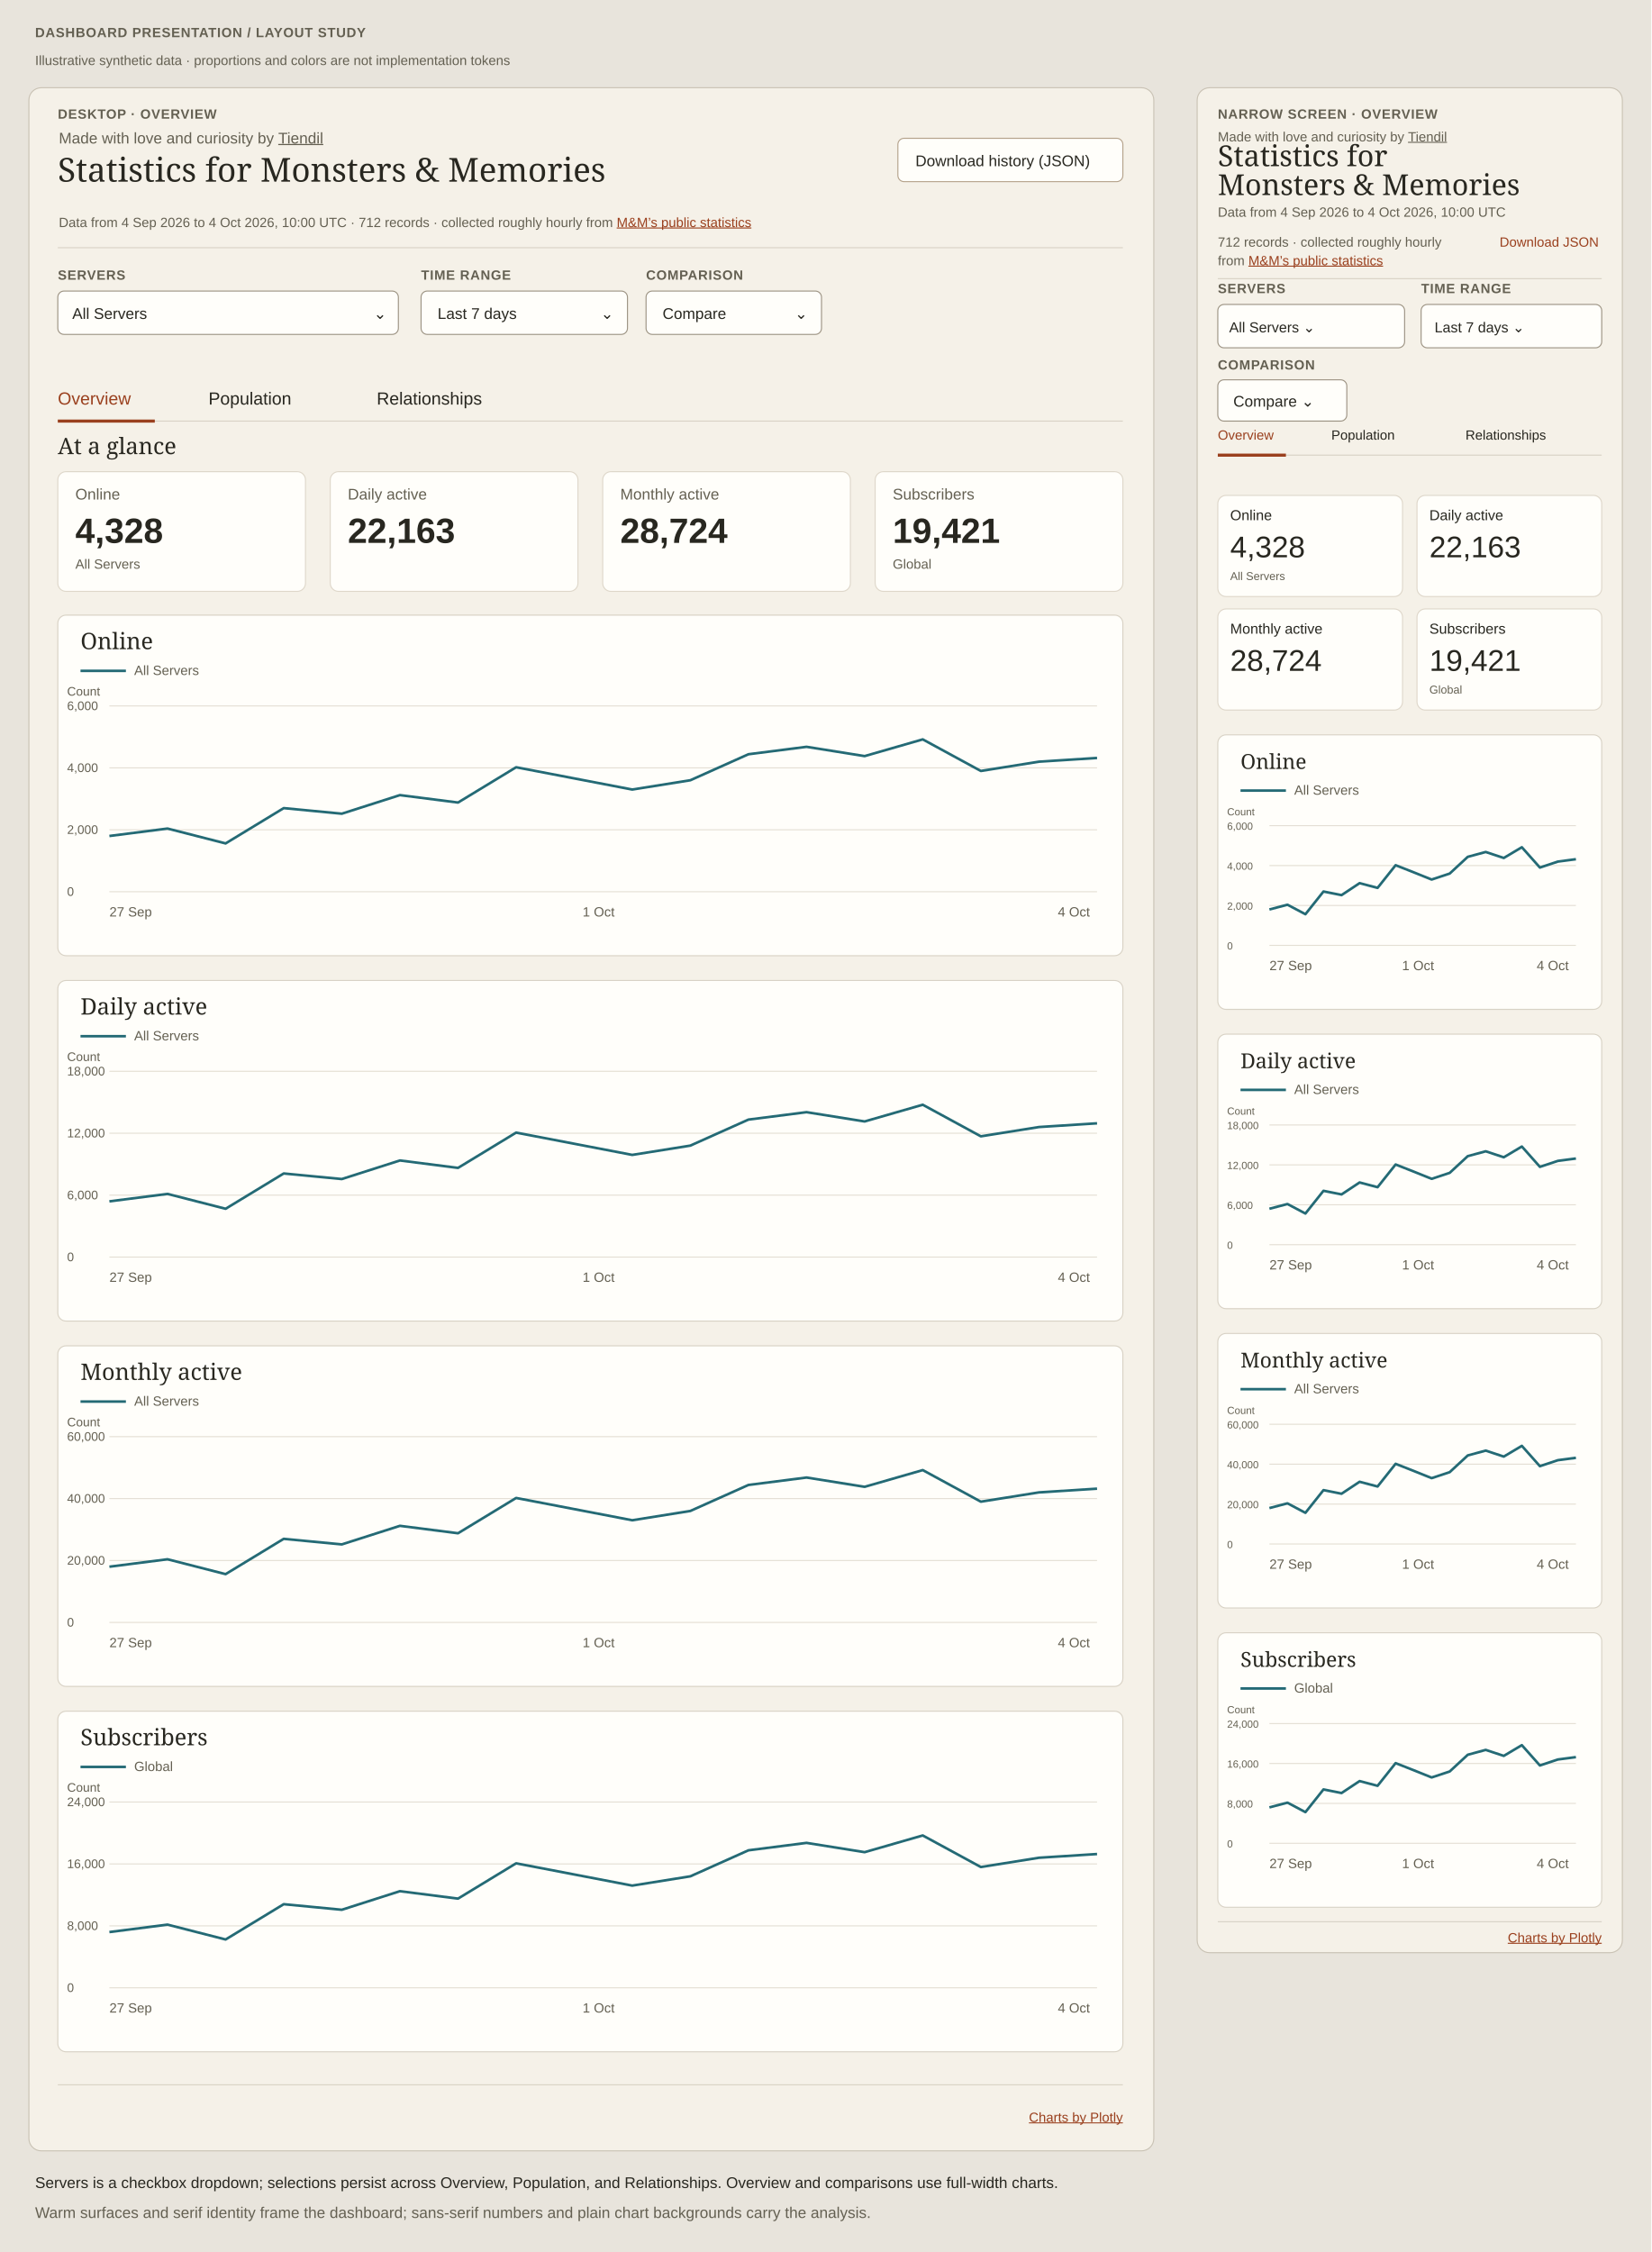
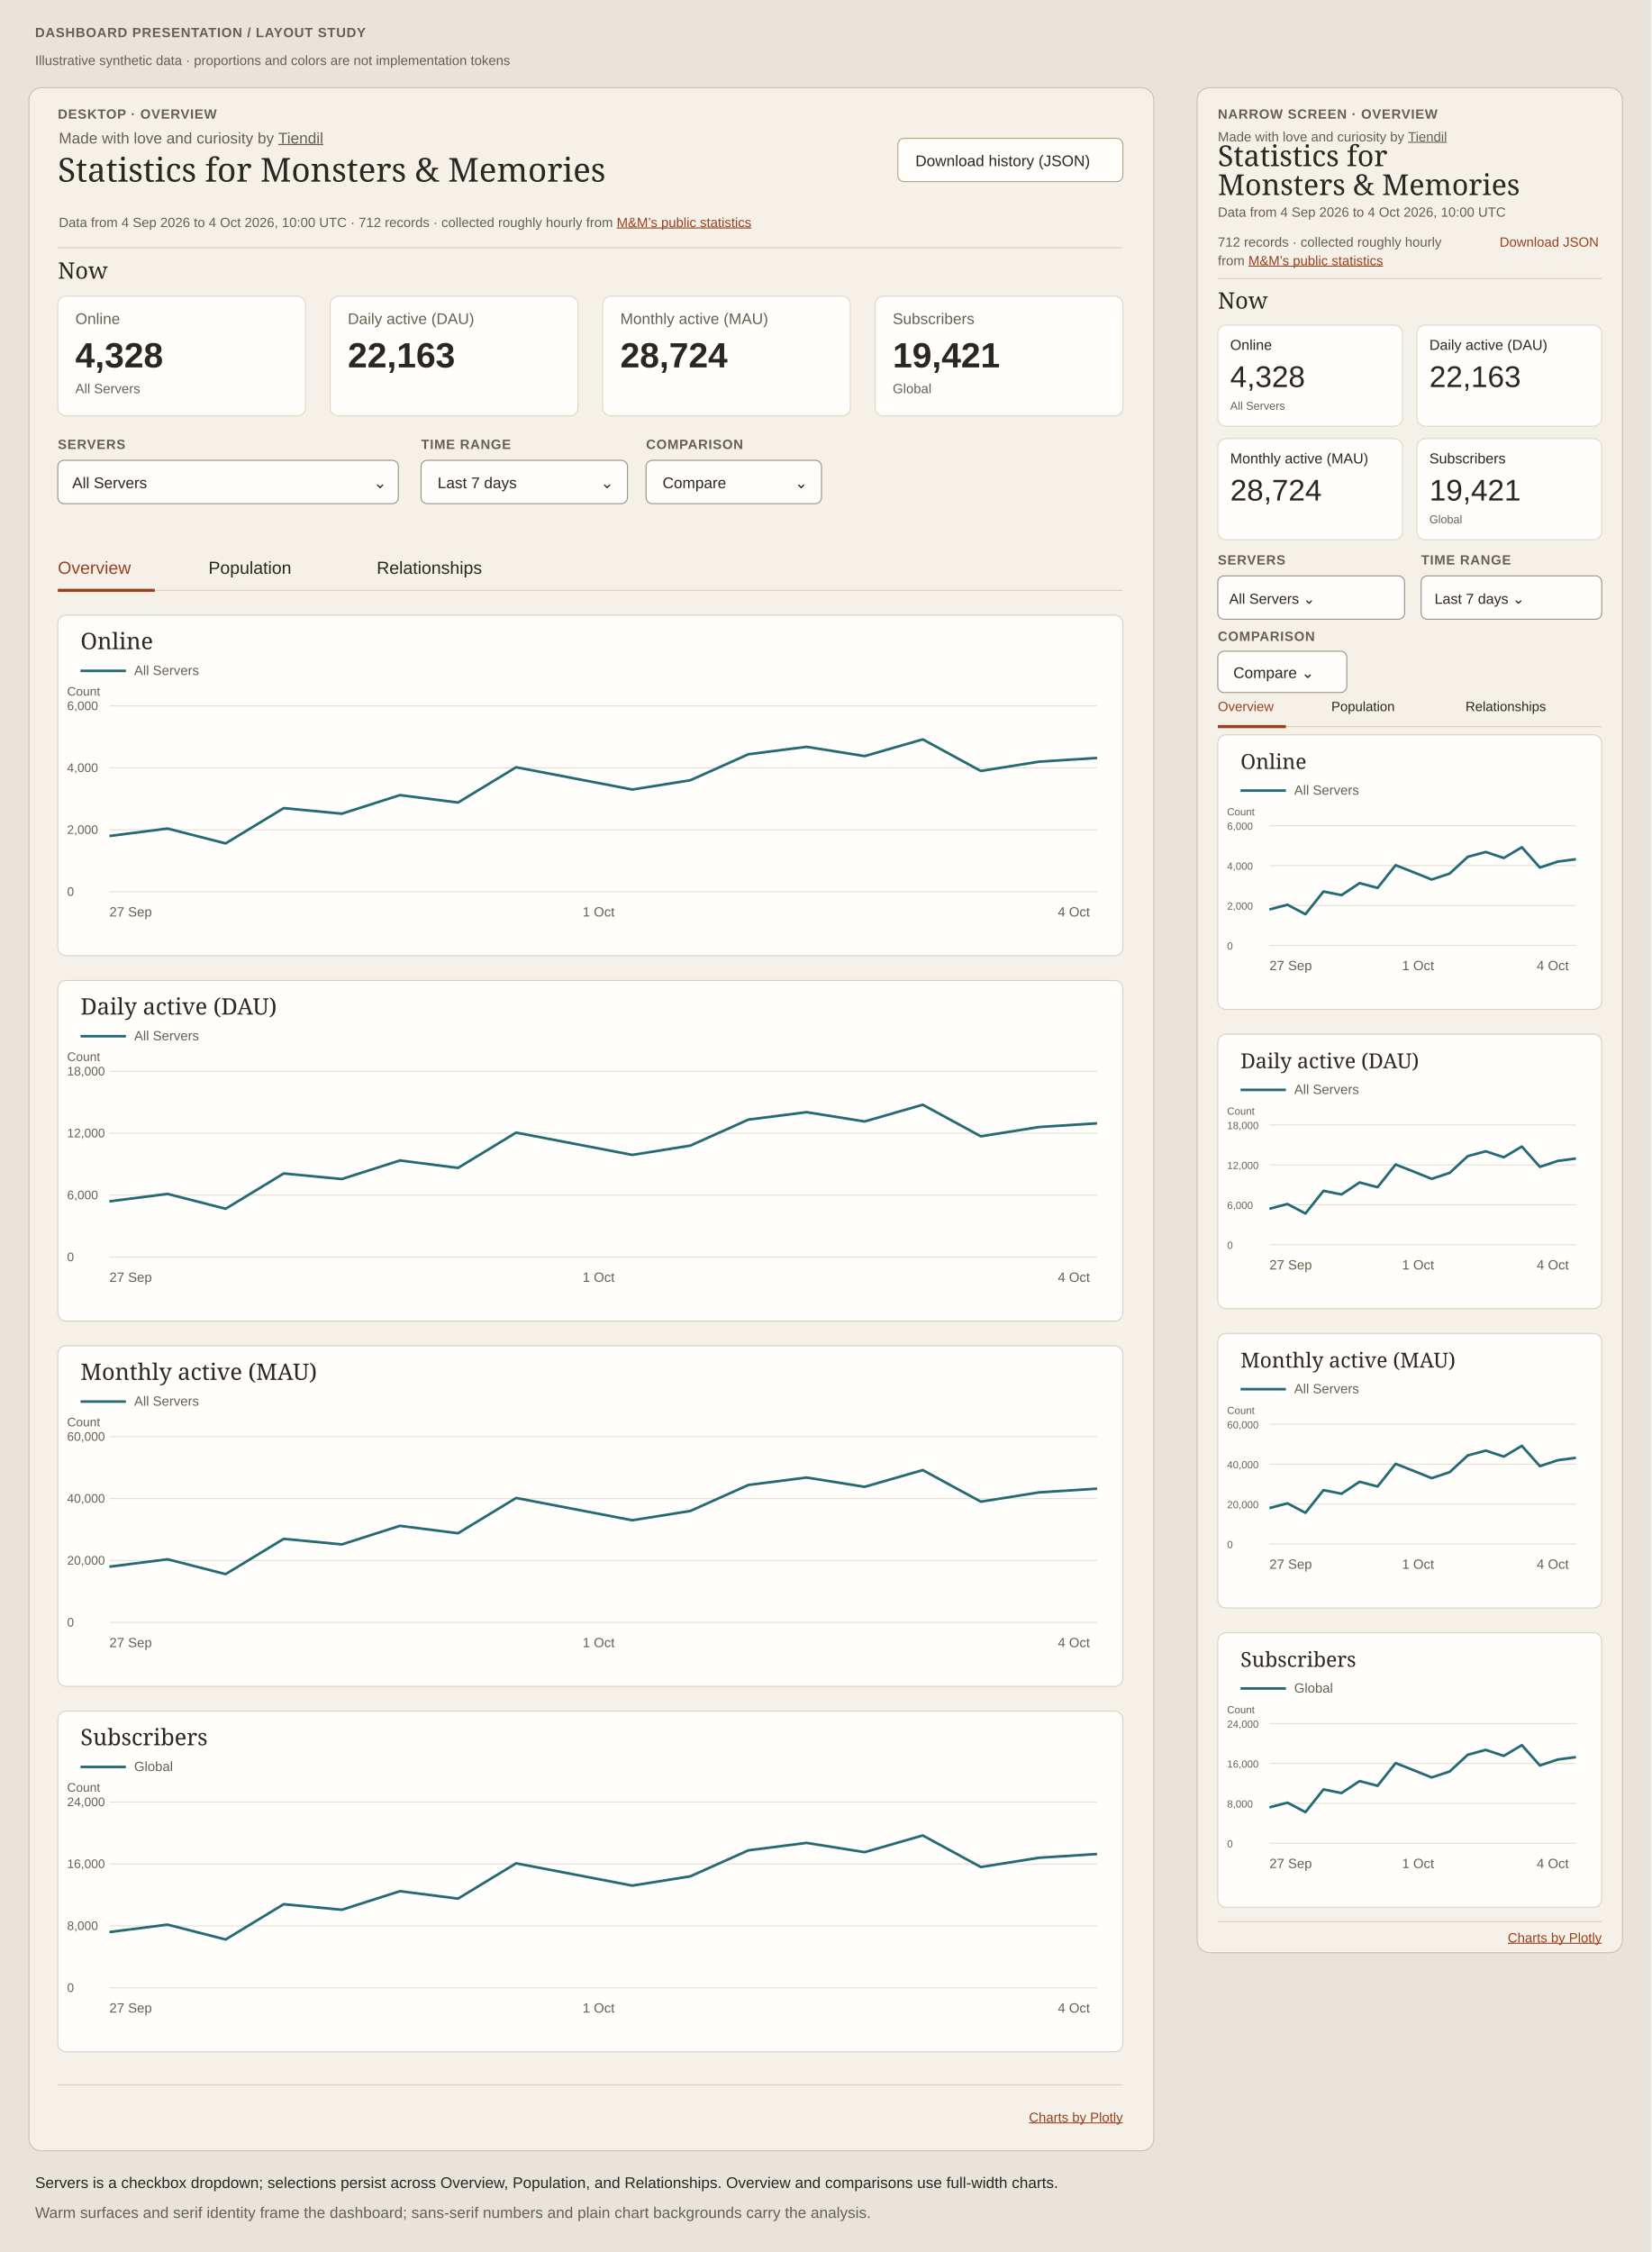
<svg xmlns="http://www.w3.org/2000/svg" width="1600" height="2182" viewBox="0 0 1600 2182" role="img" aria-labelledby="title description">
  <style>
text { font-family: Arial, sans-serif; fill: #282720; }
.display { font-family: Georgia, serif; }
.muted { fill: #646052; }
.accent { fill: #9a401e; }
.label { font-size: 13px; font-weight: 600; letter-spacing: .6px; }
.small { font-size: 13px; }
.body { font-size: 15px; }
.value { font-size: 34px; font-weight: 600; font-variant-numeric: tabular-nums; }
.rule { stroke: #d8d2c5; stroke-width: 1; }
</style>
  <rect x="0" y="0" width="1600" height="2182" rx="0" fill="#e8e4dc" />
  <text x="34" y="36" class="label muted">DASHBOARD PRESENTATION / LAYOUT STUDY</text>
  <text x="34" y="63" class="small muted">Illustrative synthetic data · proportions and colors are not implementation tokens</text>
  <rect x="28" y="85" width="1090" height="1999" rx="12" fill="#f5f1e8" stroke="#c9c2b4" />
  <text x="56" y="115" class="label muted">DESKTOP · OVERVIEW</text>
  <text x="57" y="139" class="body muted">Made with love and curiosity by <a href="https://tiendil.org" target="_blank" rel="noopener" text-decoration="underline">Tiendil</a>
  </text>
  <text x="56" y="176" class="display" font-size="32">Statistics for Monsters &amp; Memories</text>
  <rect x="870" y="134" width="218" height="42" rx="6" fill="#fffefa" stroke="#b4a28b" />
  <text x="887" y="161" class="body">Download history (JSON)</text>
  <text x="57" y="220" class="small muted">Data from 4 Sep 2026 to 4 Oct 2026, 10:00 UTC · 712 records · collected roughly hourly from <a href="https://account.monstersandmemories.com/metrics" target="_blank" rel="noopener" class="accent" text-decoration="underline">M&amp;M’s public statistics</a>
  </text>
  <line x1="56" y1="240" x2="1088" y2="240" stroke="#d8d2c5" stroke-width="1" />
-   <text x="56" y="271" class="label muted">SERVERS</text>
-   <text x="408" y="271" class="label muted">TIME RANGE</text>
-   <text x="626" y="271" class="label muted">COMPARISON</text>
-   <rect x="56" y="282" width="330" height="42" rx="6" fill="#fffefa" stroke="#9c9383" />
-   <text x="70" y="309" class="body">All Servers</text>
-   <text x="362" y="309" class="body">⌄</text>
-   <rect x="408" y="282" width="200" height="42" rx="6" fill="#fffefa" stroke="#9c9383" />
-   <text x="424" y="309" class="body">Last 7 days</text>
-   <text x="582" y="309" class="body">⌄</text>
-   <rect x="626" y="282" width="170" height="42" rx="6" fill="#fffefa" stroke="#9c9383" />
-   <text x="642" y="309" class="body">Compare</text>
-   <text x="770" y="309" class="body">⌄</text>
-   <text x="56" y="392" class="accent" font-size="17">Overview</text>
-   <text x="202" y="392" class="" font-size="17">Population</text>
-   <text x="365" y="392" class="" font-size="17">Relationships</text>
-   <line x1="56" y1="408" x2="1088" y2="408" stroke="#d8d2c5" stroke-width="1" />
-   <line x1="56" y1="408" x2="150" y2="408" stroke="#9a401e" stroke-width="3" />
-   <text x="56" y="440" class="display" font-size="22">At a glance</text>
-   <rect x="56" y="457" width="240" height="116" rx="8" fill="#fffefa" stroke="#ded7ca" />
-   <text x="73" y="484" class="body muted">Online</text>
-   <text x="73" y="526" class="value">4,328</text>
-   <text x="73" y="551" class="small muted">All Servers</text>
-   <rect x="320" y="457" width="240" height="116" rx="8" fill="#fffefa" stroke="#ded7ca" />
-   <text x="337" y="484" class="body muted">Daily active</text>
-   <text x="337" y="526" class="value">22,163</text>
-   <rect x="584" y="457" width="240" height="116" rx="8" fill="#fffefa" stroke="#ded7ca" />
-   <text x="601" y="484" class="body muted">Monthly active</text>
-   <text x="601" y="526" class="value">28,724</text>
-   <rect x="848" y="457" width="240" height="116" rx="8" fill="#fffefa" stroke="#ded7ca" />
-   <text x="865" y="484" class="body muted">Subscribers</text>
-   <text x="865" y="526" class="value">19,421</text>
-   <text x="865" y="551" class="small muted">Global</text>
+   <g transform="translate(0 -170)">
+     <text x="56" y="440" class="display" font-size="22">Now</text>
+     <rect x="56" y="457" width="240" height="116" rx="8" fill="#fffefa" stroke="#ded7ca" />
+     <text x="73" y="484" class="body muted">Online</text>
+     <text x="73" y="526" class="value">4,328</text>
+     <text x="73" y="551" class="small muted">All Servers</text>
+     <rect x="320" y="457" width="240" height="116" rx="8" fill="#fffefa" stroke="#ded7ca" />
+     <text x="337" y="484" class="body muted">Daily active (DAU)</text>
+     <text x="337" y="526" class="value">22,163</text>
+     <rect x="584" y="457" width="240" height="116" rx="8" fill="#fffefa" stroke="#ded7ca" />
+     <text x="601" y="484" class="body muted">Monthly active (MAU)</text>
+     <text x="601" y="526" class="value">28,724</text>
+     <rect x="848" y="457" width="240" height="116" rx="8" fill="#fffefa" stroke="#ded7ca" />
+     <text x="865" y="484" class="body muted">Subscribers</text>
+     <text x="865" y="526" class="value">19,421</text>
+     <text x="865" y="551" class="small muted">Global</text>
+   </g>
+   <g transform="translate(0 164)">
+     <text x="56" y="271" class="label muted">SERVERS</text>
+     <text x="408" y="271" class="label muted">TIME RANGE</text>
+     <text x="626" y="271" class="label muted">COMPARISON</text>
+     <rect x="56" y="282" width="330" height="42" rx="6" fill="#fffefa" stroke="#9c9383" />
+     <text x="70" y="309" class="body">All Servers</text>
+     <text x="362" y="309" class="body">⌄</text>
+     <rect x="408" y="282" width="200" height="42" rx="6" fill="#fffefa" stroke="#9c9383" />
+     <text x="424" y="309" class="body">Last 7 days</text>
+     <text x="582" y="309" class="body">⌄</text>
+     <rect x="626" y="282" width="170" height="42" rx="6" fill="#fffefa" stroke="#9c9383" />
+     <text x="642" y="309" class="body">Compare</text>
+     <text x="770" y="309" class="body">⌄</text>
+     <text x="56" y="392" class="accent" font-size="17">Overview</text>
+     <text x="202" y="392" class="" font-size="17">Population</text>
+     <text x="365" y="392" class="" font-size="17">Relationships</text>
+     <line x1="56" y1="408" x2="1088" y2="408" stroke="#d8d2c5" stroke-width="1" />
+     <line x1="56" y1="408" x2="150" y2="408" stroke="#9a401e" stroke-width="3" />
+   </g>
  <rect x="56" y="596" width="1032" height="330" rx="8" fill="#fffefa" stroke="#d8d2c5" />
  <text x="78" y="629" class="display" font-size="22">Online</text>
  <line x1="78" y1="650" x2="122" y2="650" stroke="#246a75" stroke-width="2.5" />
  <text x="130" y="654" class="small muted">All Servers</text>
  <text x="65" y="674" class="muted" font-size="12">Count</text>
  <line x1="106" y1="684.0" x2="1063" y2="684.0" stroke="#e4dfd4" stroke-width="1" />
  <text x="65" y="688.0" class="muted" font-size="12">6,000</text>
  <line x1="106" y1="744.0" x2="1063" y2="744.0" stroke="#e4dfd4" stroke-width="1" />
  <text x="65" y="748.0" class="muted" font-size="12">4,000</text>
  <line x1="106" y1="804.0" x2="1063" y2="804.0" stroke="#e4dfd4" stroke-width="1" />
  <text x="65" y="808.0" class="muted" font-size="12">2,000</text>
  <line x1="106" y1="864.0" x2="1063" y2="864.0" stroke="#e4dfd4" stroke-width="1" />
  <text x="65" y="868.0" class="muted" font-size="12">0</text>
  <polyline points="106.0,810.0 162.3,802.8 218.6,817.2 274.9,783.0 331.2,788.4 387.5,770.4 443.8,777.6 500.1,743.4 556.4,754.2 612.6,765.0 668.9,756.0 725.2,730.8 781.5,723.6 837.8,732.6 894.1,716.4 950.4,747.0 1006.7,738.0 1063.0,734.4" fill="none" stroke="#246a75" stroke-width="2.5" stroke-linejoin="round" />
  <text x="106" y="888" class="small muted">27 Sep</text>
  <text x="564.5" y="888" class="small muted">1 Oct</text>
  <text x="1025" y="888" class="small muted">4 Oct</text>
  <g transform="translate(0 354)">
    <rect x="56" y="596" width="1032" height="330" rx="8" fill="#fffefa" stroke="#d8d2c5" />
-     <text x="78" y="629" class="display" font-size="22">Daily active</text>
+     <text x="78" y="629" class="display" font-size="22">Daily active (DAU)</text>
    <line x1="78" y1="650" x2="122" y2="650" stroke="#246a75" stroke-width="2.5" />
    <text x="130" y="654" class="small muted">All Servers</text>
    <text x="65" y="674" class="muted" font-size="12">Count</text>
    <line x1="106" y1="684.0" x2="1063" y2="684.0" stroke="#e4dfd4" stroke-width="1" />
    <text x="65" y="688.0" class="muted" font-size="12">18,000</text>
    <line x1="106" y1="744.0" x2="1063" y2="744.0" stroke="#e4dfd4" stroke-width="1" />
    <text x="65" y="748.0" class="muted" font-size="12">12,000</text>
    <line x1="106" y1="804.0" x2="1063" y2="804.0" stroke="#e4dfd4" stroke-width="1" />
    <text x="65" y="808.0" class="muted" font-size="12">6,000</text>
    <line x1="106" y1="864.0" x2="1063" y2="864.0" stroke="#e4dfd4" stroke-width="1" />
    <text x="65" y="868.0" class="muted" font-size="12">0</text>
    <polyline points="106.0,810.0 162.3,802.8 218.6,817.2 274.9,783.0 331.2,788.4 387.5,770.4 443.8,777.6 500.1,743.4 556.4,754.2 612.6,765.0 668.9,756.0 725.2,730.8 781.5,723.6 837.8,732.6 894.1,716.4 950.4,747.0 1006.7,738.0 1063.0,734.4" fill="none" stroke="#246a75" stroke-width="2.5" stroke-linejoin="round" />
    <text x="106" y="888" class="small muted">27 Sep</text>
    <text x="564.5" y="888" class="small muted">1 Oct</text>
    <text x="1025" y="888" class="small muted">4 Oct</text>
  </g>
  <g transform="translate(0 708)">
    <rect x="56" y="596" width="1032" height="330" rx="8" fill="#fffefa" stroke="#d8d2c5" />
-     <text x="78" y="629" class="display" font-size="22">Monthly active</text>
+     <text x="78" y="629" class="display" font-size="22">Monthly active (MAU)</text>
    <line x1="78" y1="650" x2="122" y2="650" stroke="#246a75" stroke-width="2.5" />
    <text x="130" y="654" class="small muted">All Servers</text>
    <text x="65" y="674" class="muted" font-size="12">Count</text>
    <line x1="106" y1="684.0" x2="1063" y2="684.0" stroke="#e4dfd4" stroke-width="1" />
    <text x="65" y="688.0" class="muted" font-size="12">60,000</text>
    <line x1="106" y1="744.0" x2="1063" y2="744.0" stroke="#e4dfd4" stroke-width="1" />
    <text x="65" y="748.0" class="muted" font-size="12">40,000</text>
    <line x1="106" y1="804.0" x2="1063" y2="804.0" stroke="#e4dfd4" stroke-width="1" />
    <text x="65" y="808.0" class="muted" font-size="12">20,000</text>
    <line x1="106" y1="864.0" x2="1063" y2="864.0" stroke="#e4dfd4" stroke-width="1" />
    <text x="65" y="868.0" class="muted" font-size="12">0</text>
    <polyline points="106.0,810.0 162.3,802.8 218.6,817.2 274.9,783.0 331.2,788.4 387.5,770.4 443.8,777.6 500.1,743.4 556.4,754.2 612.6,765.0 668.9,756.0 725.2,730.8 781.5,723.6 837.8,732.6 894.1,716.4 950.4,747.0 1006.7,738.0 1063.0,734.4" fill="none" stroke="#246a75" stroke-width="2.5" stroke-linejoin="round" />
    <text x="106" y="888" class="small muted">27 Sep</text>
    <text x="564.5" y="888" class="small muted">1 Oct</text>
    <text x="1025" y="888" class="small muted">4 Oct</text>
  </g>
  <g transform="translate(0 1062)">
    <rect x="56" y="596" width="1032" height="330" rx="8" fill="#fffefa" stroke="#d8d2c5" />
    <text x="78" y="629" class="display" font-size="22">Subscribers</text>
    <line x1="78" y1="650" x2="122" y2="650" stroke="#246a75" stroke-width="2.5" />
    <text x="130" y="654" class="small muted">Global</text>
    <text x="65" y="674" class="muted" font-size="12">Count</text>
    <line x1="106" y1="684.0" x2="1063" y2="684.0" stroke="#e4dfd4" stroke-width="1" />
    <text x="65" y="688.0" class="muted" font-size="12">24,000</text>
    <line x1="106" y1="744.0" x2="1063" y2="744.0" stroke="#e4dfd4" stroke-width="1" />
    <text x="65" y="748.0" class="muted" font-size="12">16,000</text>
    <line x1="106" y1="804.0" x2="1063" y2="804.0" stroke="#e4dfd4" stroke-width="1" />
    <text x="65" y="808.0" class="muted" font-size="12">8,000</text>
    <line x1="106" y1="864.0" x2="1063" y2="864.0" stroke="#e4dfd4" stroke-width="1" />
    <text x="65" y="868.0" class="muted" font-size="12">0</text>
    <polyline points="106.0,810.0 162.3,802.8 218.6,817.2 274.9,783.0 331.2,788.4 387.5,770.4 443.8,777.6 500.1,743.4 556.4,754.2 612.6,765.0 668.9,756.0 725.2,730.8 781.5,723.6 837.8,732.6 894.1,716.4 950.4,747.0 1006.7,738.0 1063.0,734.4" fill="none" stroke="#246a75" stroke-width="2.5" stroke-linejoin="round" />
    <text x="106" y="888" class="small muted">27 Sep</text>
    <text x="564.5" y="888" class="small muted">1 Oct</text>
    <text x="1025" y="888" class="small muted">4 Oct</text>
  </g>
  <line x1="56" y1="2020" x2="1088" y2="2020" class="rule" />
  <text x="1088" y="2056" text-anchor="end" class="small accent">
    <a href="https://plotly.com/javascript/" text-decoration="underline">Charts by Plotly</a>
  </text>
  <rect x="1160" y="85" width="412" height="1807" rx="12" fill="#f5f1e8" stroke="#c9c2b4" />
  <text x="1180" y="115" class="label muted">NARROW SCREEN · OVERVIEW</text>
  <text x="1180" y="137" class="small muted">Made with love and curiosity by <a href="https://tiendil.org" target="_blank" rel="noopener" text-decoration="underline">Tiendil</a>
  </text>
  <text x="1180" y="161" class="display" font-size="28">Statistics for<tspan x="1180" dy="28">Monsters &amp; Memories</tspan>
  </text>
  <text x="1180" y="210" class="small muted">Data from 4 Sep 2026 to 4 Oct 2026, 10:00 UTC</text>
  <text x="1180" y="239" class="small muted">712 records · collected roughly hourly<tspan x="1180" dy="18">from <a href="https://account.monstersandmemories.com/metrics" target="_blank" rel="noopener" class="accent" text-decoration="underline">M&amp;M’s public statistics</a>
    </tspan>
  </text>
  <text x="1453" y="239" class="small accent">Download JSON</text>
  <line x1="1180" y1="270" x2="1552" y2="270" stroke="#d8d2c5" stroke-width="1" />
-   <text x="1180" y="284" class="label muted">SERVERS</text>
-   <text x="1377" y="284" class="label muted">TIME RANGE</text>
-   <rect x="1180" y="295" width="181" height="42" rx="6" fill="#fffefa" stroke="#9c9383" />
-   <rect x="1377" y="295" width="175" height="42" rx="6" fill="#fffefa" stroke="#9c9383" />
-   <text x="1191" y="322" class="" font-size="14">All Servers  ⌄</text>
-   <text x="1390" y="322" class="" font-size="14">Last 7 days  ⌄</text>
-   <text x="1180" y="358" class="label muted">COMPARISON</text>
-   <rect x="1180" y="368" width="125" height="40" rx="6" fill="#fffefa" stroke="#9c9383" />
-   <text x="1195" y="394" class="body">Compare  ⌄</text>
-   <text x="1180" y="426" class="accent" font-size="13">Overview</text>
-   <text x="1290" y="426" class="" font-size="13">Population</text>
-   <text x="1420" y="426" class="" font-size="13">Relationships</text>
-   <line x1="1180" y1="441" x2="1552" y2="441" stroke="#d8d2c5" stroke-width="1" />
-   <line x1="1180" y1="441" x2="1246" y2="441" stroke="#9a401e" stroke-width="3" />
-   <rect x="1180" y="480" width="179" height="98" rx="8" fill="#fffefa" stroke="#ded7ca" />
-   <text x="1192" y="504" class="" font-size="14">Online</text>
-   <text x="1192" y="540" class="" font-size="29">4,328</text>
-   <text x="1192" y="562" class="muted" font-size="11">All Servers</text>
-   <rect x="1373" y="480" width="179" height="98" rx="8" fill="#fffefa" stroke="#ded7ca" />
-   <text x="1385" y="504" class="" font-size="14">Daily active</text>
-   <text x="1385" y="540" class="" font-size="29">22,163</text>
-   <rect x="1180" y="590" width="179" height="98" rx="8" fill="#fffefa" stroke="#ded7ca" />
-   <text x="1192" y="614" class="" font-size="14">Monthly active</text>
-   <text x="1192" y="650" class="" font-size="29">28,724</text>
-   <rect x="1373" y="590" width="179" height="98" rx="8" fill="#fffefa" stroke="#ded7ca" />
-   <text x="1385" y="614" class="" font-size="14">Subscribers</text>
-   <text x="1385" y="650" class="" font-size="29">19,421</text>
-   <text x="1385" y="672" class="muted" font-size="11">Global</text>
+   <text x="1180" y="299" class="display" font-size="22">Now</text>
+   <g transform="translate(0 -165)">
+     <rect x="1180" y="480" width="179" height="98" rx="8" fill="#fffefa" stroke="#ded7ca" />
+     <text x="1192" y="504" class="" font-size="14">Online</text>
+     <text x="1192" y="540" class="" font-size="29">4,328</text>
+     <text x="1192" y="562" class="muted" font-size="11">All Servers</text>
+     <rect x="1373" y="480" width="179" height="98" rx="8" fill="#fffefa" stroke="#ded7ca" />
+     <text x="1385" y="504" class="" font-size="14">Daily active (DAU)</text>
+     <text x="1385" y="540" class="" font-size="29">22,163</text>
+     <rect x="1180" y="590" width="179" height="98" rx="8" fill="#fffefa" stroke="#ded7ca" />
+     <text x="1192" y="614" class="" font-size="14">Monthly active (MAU)</text>
+     <text x="1192" y="650" class="" font-size="29">28,724</text>
+     <rect x="1373" y="590" width="179" height="98" rx="8" fill="#fffefa" stroke="#ded7ca" />
+     <text x="1385" y="614" class="" font-size="14">Subscribers</text>
+     <text x="1385" y="650" class="" font-size="29">19,421</text>
+     <text x="1385" y="672" class="muted" font-size="11">Global</text>
+   </g>
+   <g transform="translate(0 263)">
+     <text x="1180" y="284" class="label muted">SERVERS</text>
+     <text x="1377" y="284" class="label muted">TIME RANGE</text>
+     <rect x="1180" y="295" width="181" height="42" rx="6" fill="#fffefa" stroke="#9c9383" />
+     <rect x="1377" y="295" width="175" height="42" rx="6" fill="#fffefa" stroke="#9c9383" />
+     <text x="1191" y="322" class="" font-size="14">All Servers  ⌄</text>
+     <text x="1390" y="322" class="" font-size="14">Last 7 days  ⌄</text>
+     <text x="1180" y="358" class="label muted">COMPARISON</text>
+     <rect x="1180" y="368" width="125" height="40" rx="6" fill="#fffefa" stroke="#9c9383" />
+     <text x="1195" y="394" class="body">Compare  ⌄</text>
+     <text x="1180" y="426" class="accent" font-size="13">Overview</text>
+     <text x="1290" y="426" class="" font-size="13">Population</text>
+     <text x="1420" y="426" class="" font-size="13">Relationships</text>
+     <line x1="1180" y1="441" x2="1552" y2="441" stroke="#d8d2c5" stroke-width="1" />
+     <line x1="1180" y1="441" x2="1246" y2="441" stroke="#9a401e" stroke-width="3" />
+   </g>
  <rect x="1180" y="712" width="372" height="266" rx="8" fill="#fffefa" stroke="#d8d2c5" />
  <text x="1202" y="745" class="display" font-size="20">Online</text>
  <line x1="1202" y1="766" x2="1246" y2="766" stroke="#246a75" stroke-width="2.5" />
  <text x="1254" y="770" class="small muted">All Servers</text>
  <text x="1189" y="790" class="muted" font-size="10">Count</text>
  <line x1="1230" y1="800.0" x2="1527" y2="800.0" stroke="#e4dfd4" stroke-width="1" />
  <text x="1189" y="804.0" class="muted" font-size="10">6,000</text>
  <line x1="1230" y1="838.667" x2="1527" y2="838.667" stroke="#e4dfd4" stroke-width="1" />
  <text x="1189" y="842.667" class="muted" font-size="10">4,000</text>
  <line x1="1230" y1="877.333" x2="1527" y2="877.333" stroke="#e4dfd4" stroke-width="1" />
  <text x="1189" y="881.333" class="muted" font-size="10">2,000</text>
  <line x1="1230" y1="916.0" x2="1527" y2="916.0" stroke="#e4dfd4" stroke-width="1" />
  <text x="1189" y="920.0" class="muted" font-size="10">0</text>
  <polyline points="1230.0,881.2 1247.5,876.6 1264.9,885.8 1282.4,863.8 1299.9,867.3 1317.4,855.7 1334.8,860.3 1352.3,838.3 1369.8,845.2 1387.2,852.2 1404.7,846.4 1422.2,830.2 1439.6,825.5 1457.1,831.3 1474.6,820.9 1492.1,840.6 1509.5,834.8 1527.0,832.5" fill="none" stroke="#246a75" stroke-width="2.5" stroke-linejoin="round" />
  <text x="1230" y="940" class="small muted">27 Sep</text>
  <text x="1358.5" y="940" class="small muted">1 Oct</text>
  <text x="1489" y="940" class="small muted">4 Oct</text>
  <g transform="translate(0 290)">
    <rect x="1180" y="712" width="372" height="266" rx="8" fill="#fffefa" stroke="#d8d2c5" />
-     <text x="1202" y="745" class="display" font-size="20">Daily active</text>
+     <text x="1202" y="745" class="display" font-size="20">Daily active (DAU)</text>
    <line x1="1202" y1="766" x2="1246" y2="766" stroke="#246a75" stroke-width="2.5" />
    <text x="1254" y="770" class="small muted">All Servers</text>
    <text x="1189" y="790" class="muted" font-size="10">Count</text>
    <line x1="1230" y1="800.0" x2="1527" y2="800.0" stroke="#e4dfd4" stroke-width="1" />
    <text x="1189" y="804.0" class="muted" font-size="10">18,000</text>
    <line x1="1230" y1="838.667" x2="1527" y2="838.667" stroke="#e4dfd4" stroke-width="1" />
    <text x="1189" y="842.667" class="muted" font-size="10">12,000</text>
    <line x1="1230" y1="877.333" x2="1527" y2="877.333" stroke="#e4dfd4" stroke-width="1" />
    <text x="1189" y="881.333" class="muted" font-size="10">6,000</text>
    <line x1="1230" y1="916.0" x2="1527" y2="916.0" stroke="#e4dfd4" stroke-width="1" />
    <text x="1189" y="920.0" class="muted" font-size="10">0</text>
    <polyline points="1230.0,881.2 1247.5,876.6 1264.9,885.8 1282.4,863.8 1299.9,867.3 1317.4,855.7 1334.8,860.3 1352.3,838.3 1369.8,845.2 1387.2,852.2 1404.7,846.4 1422.2,830.2 1439.6,825.5 1457.1,831.3 1474.6,820.9 1492.1,840.6 1509.5,834.8 1527.0,832.5" fill="none" stroke="#246a75" stroke-width="2.5" stroke-linejoin="round" />
    <text x="1230" y="940" class="small muted">27 Sep</text>
    <text x="1358.5" y="940" class="small muted">1 Oct</text>
    <text x="1489" y="940" class="small muted">4 Oct</text>
  </g>
  <g transform="translate(0 580)">
    <rect x="1180" y="712" width="372" height="266" rx="8" fill="#fffefa" stroke="#d8d2c5" />
-     <text x="1202" y="745" class="display" font-size="20">Monthly active</text>
+     <text x="1202" y="745" class="display" font-size="20">Monthly active (MAU)</text>
    <line x1="1202" y1="766" x2="1246" y2="766" stroke="#246a75" stroke-width="2.5" />
    <text x="1254" y="770" class="small muted">All Servers</text>
    <text x="1189" y="790" class="muted" font-size="10">Count</text>
    <line x1="1230" y1="800.0" x2="1527" y2="800.0" stroke="#e4dfd4" stroke-width="1" />
    <text x="1189" y="804.0" class="muted" font-size="10">60,000</text>
    <line x1="1230" y1="838.667" x2="1527" y2="838.667" stroke="#e4dfd4" stroke-width="1" />
    <text x="1189" y="842.667" class="muted" font-size="10">40,000</text>
    <line x1="1230" y1="877.333" x2="1527" y2="877.333" stroke="#e4dfd4" stroke-width="1" />
    <text x="1189" y="881.333" class="muted" font-size="10">20,000</text>
    <line x1="1230" y1="916.0" x2="1527" y2="916.0" stroke="#e4dfd4" stroke-width="1" />
    <text x="1189" y="920.0" class="muted" font-size="10">0</text>
    <polyline points="1230.0,881.2 1247.5,876.6 1264.9,885.8 1282.4,863.8 1299.9,867.3 1317.4,855.7 1334.8,860.3 1352.3,838.3 1369.8,845.2 1387.2,852.2 1404.7,846.4 1422.2,830.2 1439.6,825.5 1457.1,831.3 1474.6,820.9 1492.1,840.6 1509.5,834.8 1527.0,832.5" fill="none" stroke="#246a75" stroke-width="2.5" stroke-linejoin="round" />
    <text x="1230" y="940" class="small muted">27 Sep</text>
    <text x="1358.5" y="940" class="small muted">1 Oct</text>
    <text x="1489" y="940" class="small muted">4 Oct</text>
  </g>
  <g transform="translate(0 870)">
    <rect x="1180" y="712" width="372" height="266" rx="8" fill="#fffefa" stroke="#d8d2c5" />
    <text x="1202" y="745" class="display" font-size="20">Subscribers</text>
    <line x1="1202" y1="766" x2="1246" y2="766" stroke="#246a75" stroke-width="2.5" />
    <text x="1254" y="770" class="small muted">Global</text>
    <text x="1189" y="790" class="muted" font-size="10">Count</text>
    <line x1="1230" y1="800.0" x2="1527" y2="800.0" stroke="#e4dfd4" stroke-width="1" />
    <text x="1189" y="804.0" class="muted" font-size="10">24,000</text>
    <line x1="1230" y1="838.667" x2="1527" y2="838.667" stroke="#e4dfd4" stroke-width="1" />
    <text x="1189" y="842.667" class="muted" font-size="10">16,000</text>
    <line x1="1230" y1="877.333" x2="1527" y2="877.333" stroke="#e4dfd4" stroke-width="1" />
    <text x="1189" y="881.333" class="muted" font-size="10">8,000</text>
    <line x1="1230" y1="916.0" x2="1527" y2="916.0" stroke="#e4dfd4" stroke-width="1" />
    <text x="1189" y="920.0" class="muted" font-size="10">0</text>
    <polyline points="1230.0,881.2 1247.5,876.6 1264.9,885.8 1282.4,863.8 1299.9,867.3 1317.4,855.7 1334.8,860.3 1352.3,838.3 1369.8,845.2 1387.2,852.2 1404.7,846.4 1422.2,830.2 1439.6,825.5 1457.1,831.3 1474.6,820.9 1492.1,840.6 1509.5,834.8 1527.0,832.5" fill="none" stroke="#246a75" stroke-width="2.5" stroke-linejoin="round" />
    <text x="1230" y="940" class="small muted">27 Sep</text>
    <text x="1358.5" y="940" class="small muted">1 Oct</text>
    <text x="1489" y="940" class="small muted">4 Oct</text>
  </g>
  <line x1="1180" y1="1862" x2="1552" y2="1862" class="rule" />
  <text x="1552" y="1882" text-anchor="end" class="small accent">
    <a href="https://plotly.com/javascript/" text-decoration="underline">Charts by Plotly</a>
  </text>
  <text x="34" y="2120" class="body">Servers is a checkbox dropdown; selections persist across Overview, Population, and Relationships. Overview and comparisons use full-width charts.</text>
  <text x="34" y="2149" class="body muted">Warm surfaces and serif identity frame the dashboard; sans-serif numbers and plain chart backgrounds carry the analysis.</text>
</svg>
